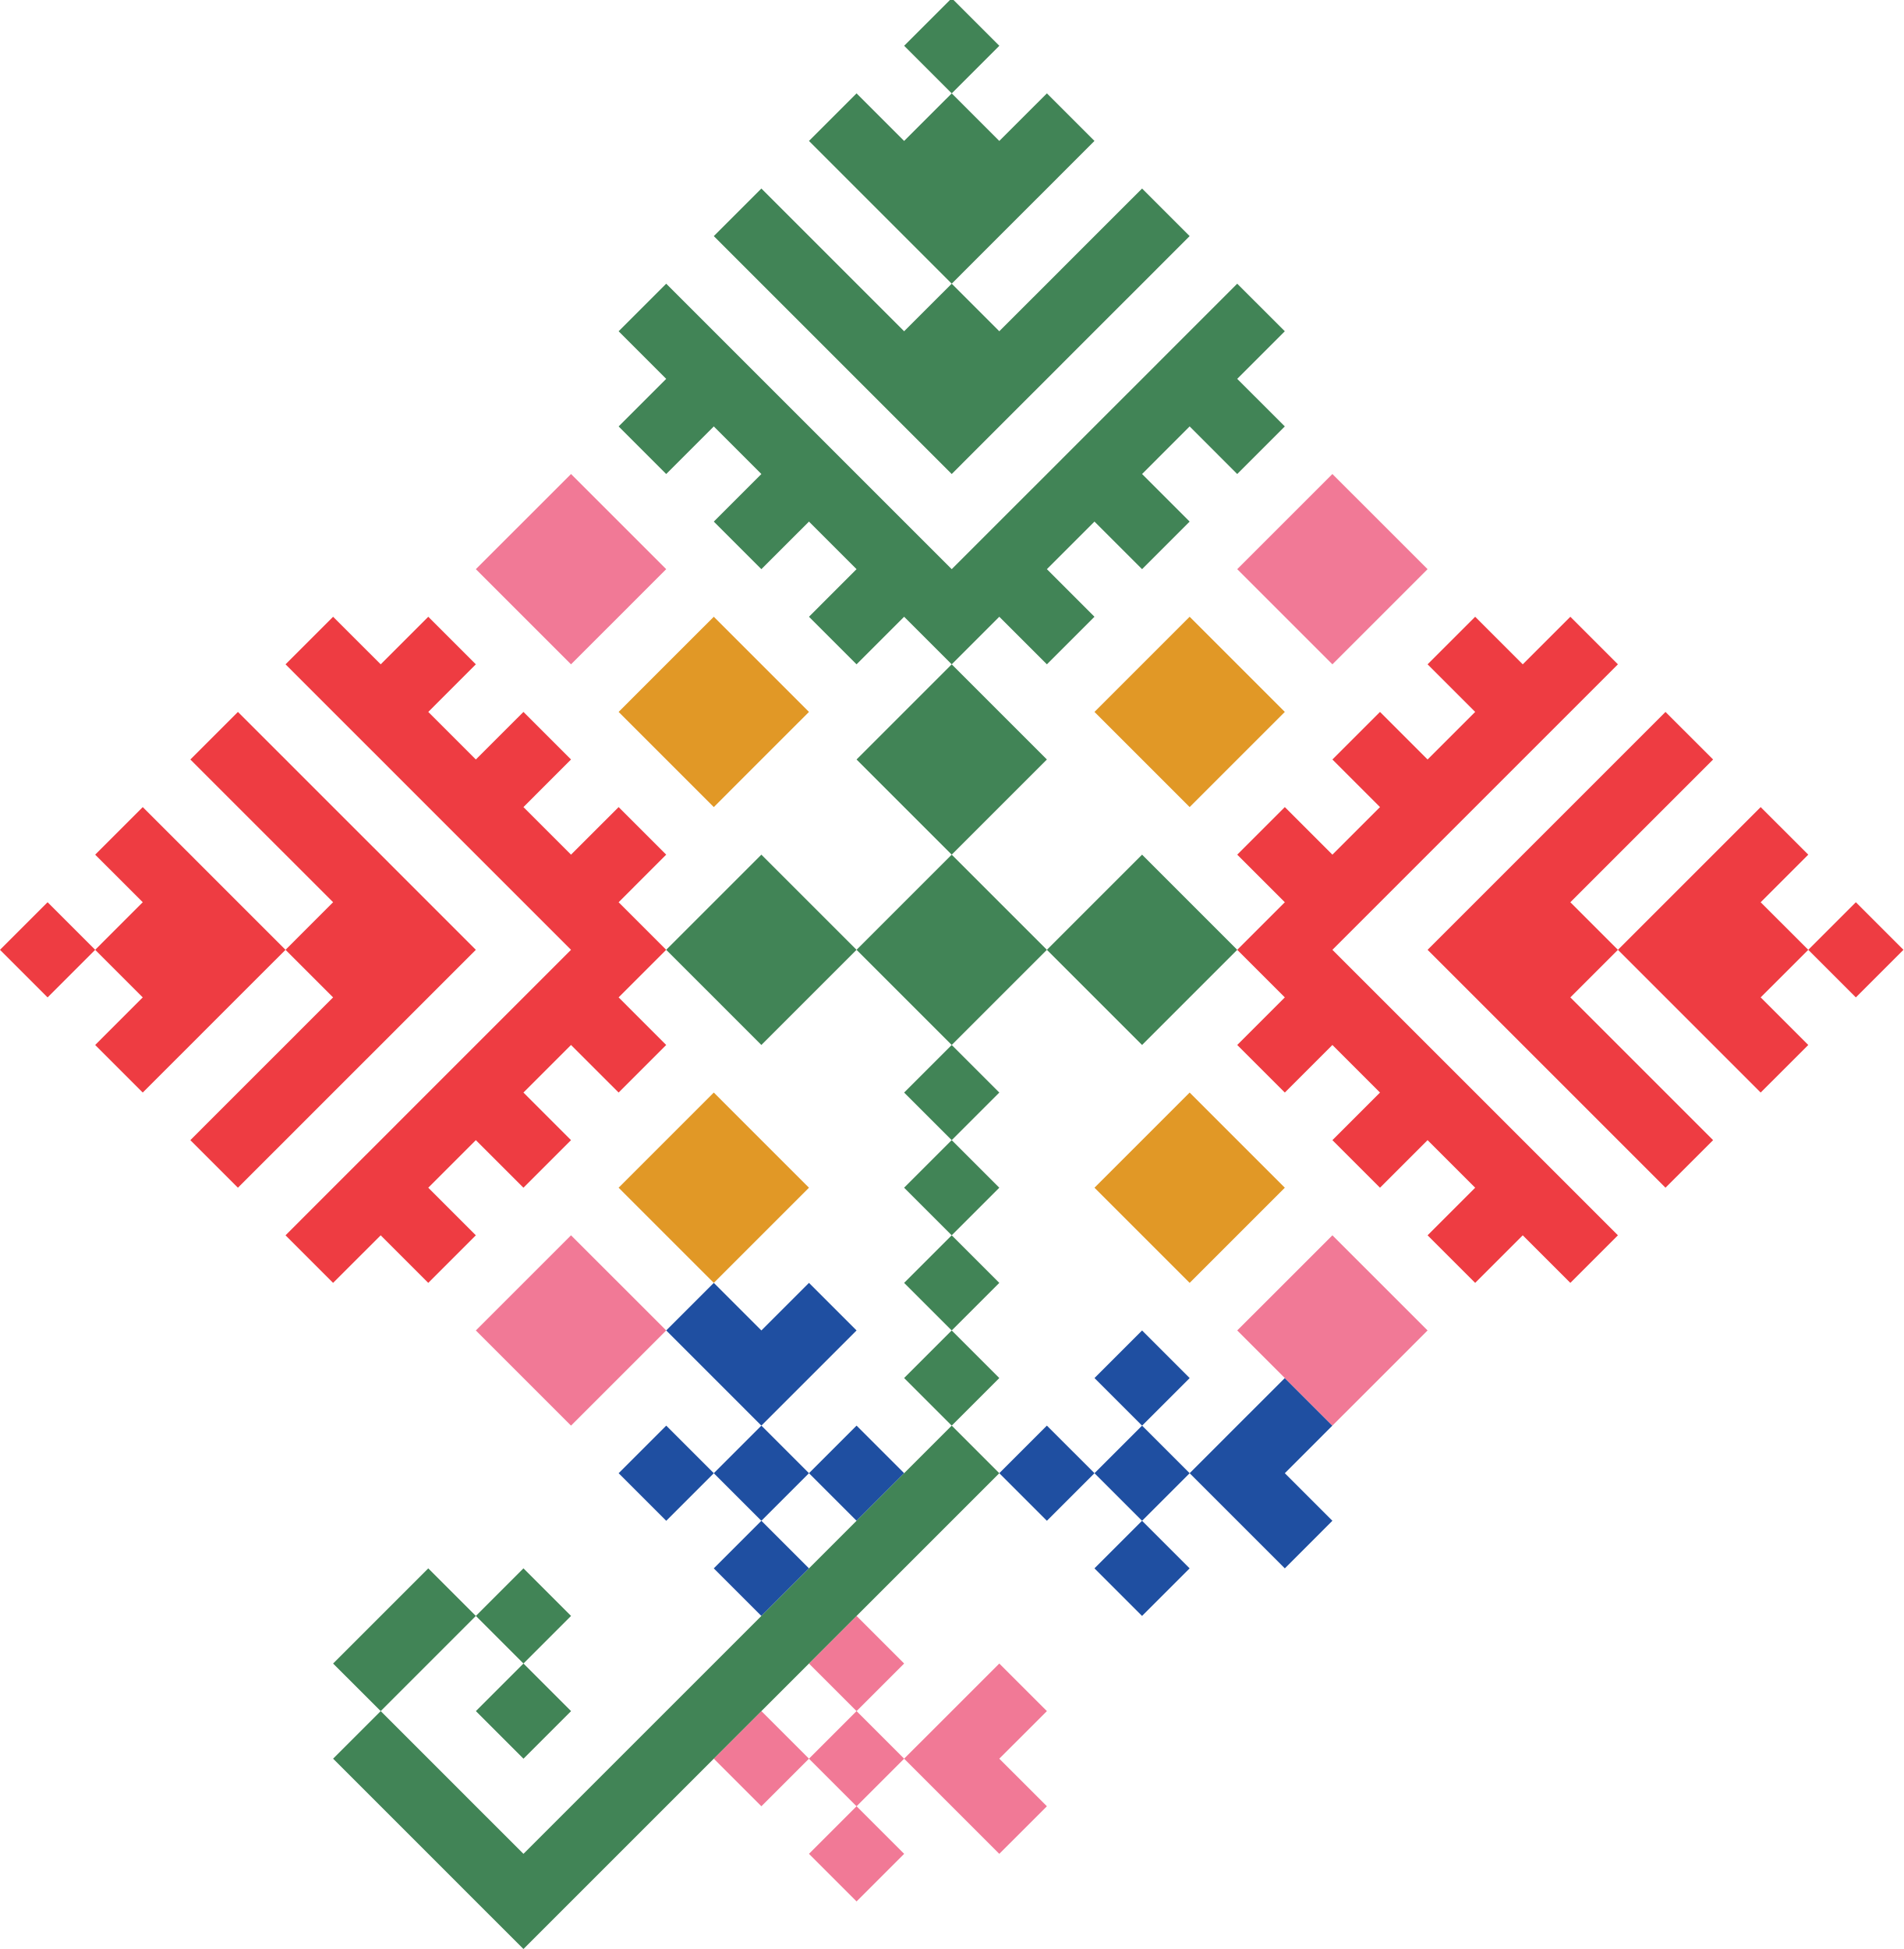
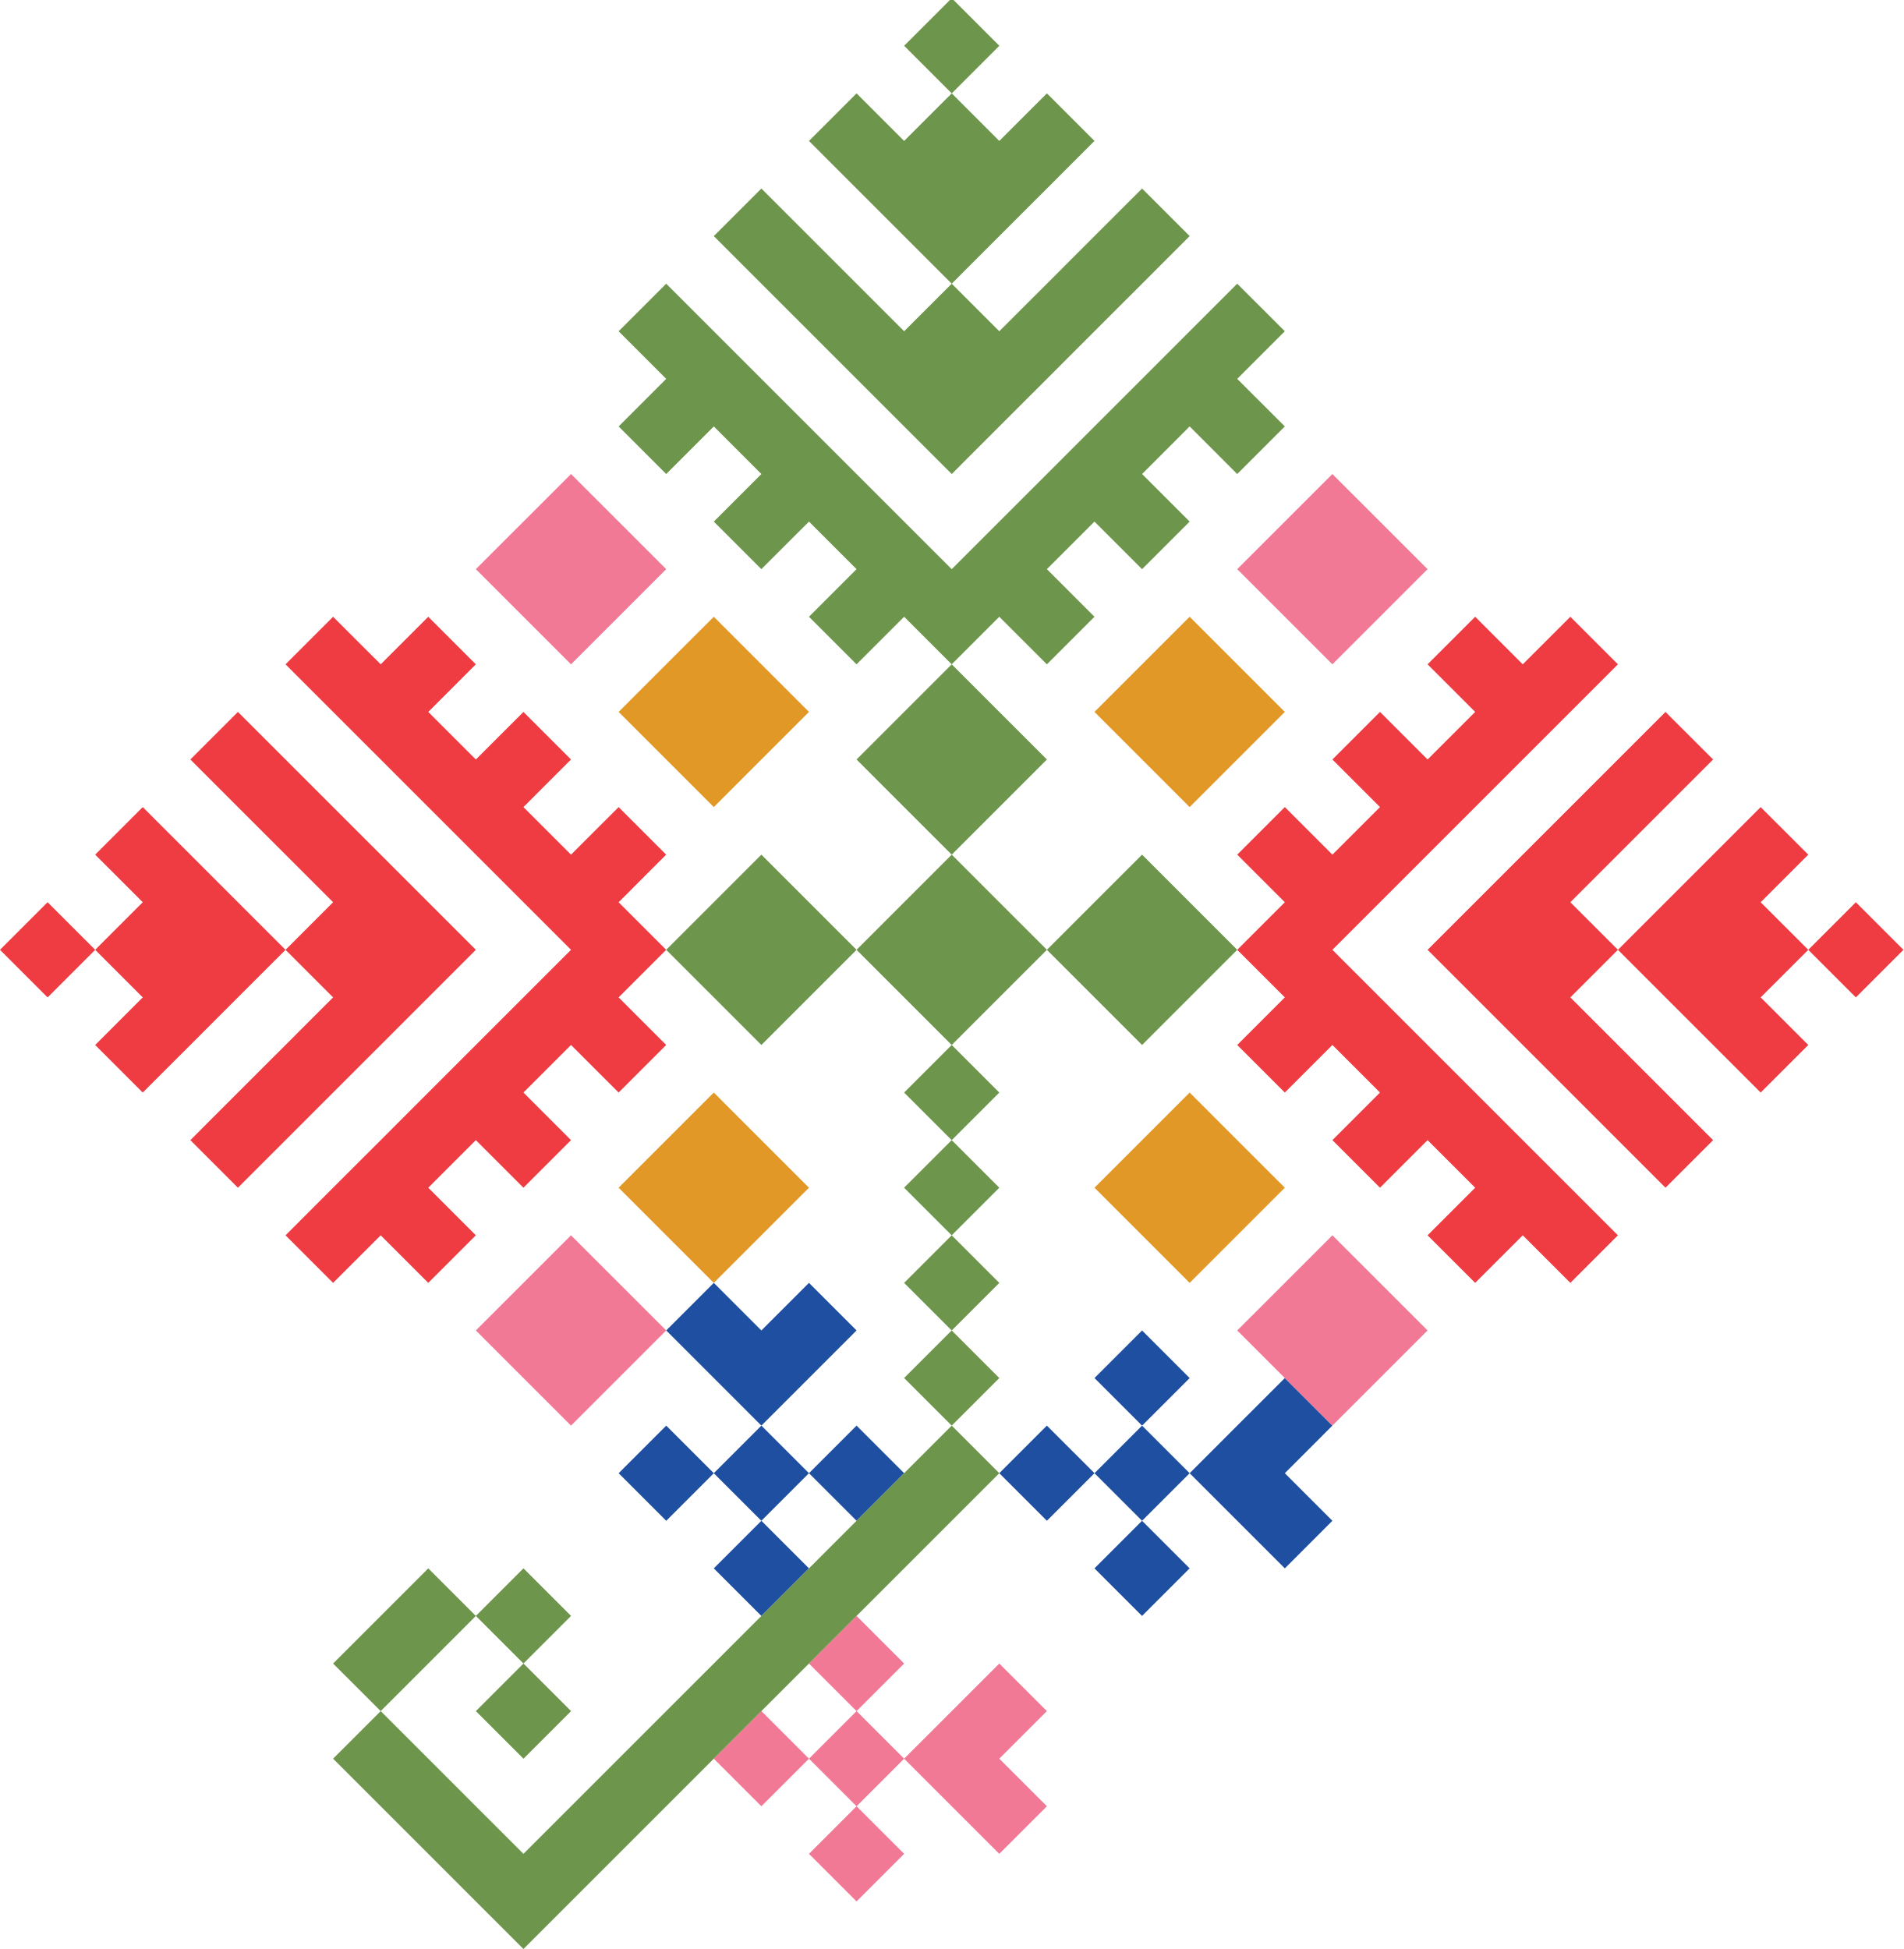
<svg xmlns="http://www.w3.org/2000/svg" id="Layer_1" data-name="Layer 1" viewBox="0 0 708.98 726.03">
  <defs>
    <style>
      .cls-1 {
        fill: #e19826;
      }

      .cls-2 {
        fill: #ee3c42;
      }

      .cls-3 {
        fill: #f17996;
      }

      .cls-4 {
-         fill: #418456;
+         fill: #6d954b;
      }

      .cls-5 {
        fill: #1f4fa1;
      }
    </style>
  </defs>
  <g>
    <polygon class="cls-3" points="372.21 690.58 389.94 672.86 372.21 655.13 389.94 637.41 372.21 619.69 354.49 637.41 336.76 655.13 354.49 672.86 372.21 690.58" />
    <rect class="cls-3" x="306.51" y="678.05" width="25.07" height="25.07" transform="translate(-394.87 427.86) rotate(-45)" />
    <rect class="cls-3" x="306.51" y="642.6" width="25.07" height="25.07" transform="translate(-369.81 417.48) rotate(-45)" />
    <rect class="cls-3" x="306.51" y="607.15" width="25.07" height="25.07" transform="translate(-344.74 407.1) rotate(-45)" />
    <rect class="cls-3" x="271.06" y="642.6" width="25.07" height="25.07" transform="translate(-380.19 392.41) rotate(-45)" />
  </g>
  <g>
    <polygon class="cls-5" points="319.04 495.61 301.32 477.89 283.59 495.61 265.87 477.89 248.14 495.61 265.87 513.34 283.59 531.06 301.32 513.34 319.04 495.61" />
    <rect class="cls-5" x="306.51" y="536.26" width="25.07" height="25.07" transform="translate(-294.61 386.33) rotate(-45)" />
    <rect class="cls-5" x="271.06" y="536.25" width="25.07" height="25.07" transform="translate(-304.99 361.27) rotate(-45)" />
    <rect class="cls-5" x="235.61" y="536.26" width="25.07" height="25.07" transform="translate(-315.37 336.2) rotate(-45)" />
    <rect class="cls-5" x="271.06" y="571.7" width="25.07" height="25.07" transform="translate(-330.06 371.65) rotate(-45)" />
  </g>
  <g>
    <polygon class="cls-5" points="478.56 584.24 496.28 566.51 478.56 548.79 496.28 531.06 478.56 513.34 460.83 531.06 443.11 548.79 460.83 566.51 478.56 584.24" />
    <rect class="cls-5" x="412.85" y="571.7" width="25.07" height="25.07" transform="translate(-288.53 471.91) rotate(-45)" />
    <rect class="cls-5" x="412.85" y="536.26" width="25.07" height="25.07" transform="translate(-263.46 461.53) rotate(-45)" />
    <rect class="cls-5" x="412.85" y="500.81" width="25.07" height="25.07" transform="translate(-238.39 451.15) rotate(-45)" />
    <rect class="cls-5" x="377.4" y="536.25" width="25.07" height="25.07" transform="translate(-273.84 436.46) rotate(-45)" />
  </g>
  <rect class="cls-4" x="341.96" y="394.46" width="25.07" height="25.07" transform="translate(892.94 444.12) rotate(135)" />
  <rect class="cls-4" x="341.96" y="429.91" width="25.07" height="25.07" transform="translate(918 504.63) rotate(135)" />
  <rect class="cls-4" x="341.96" y="465.36" width="25.07" height="25.07" transform="translate(943.07 565.15) rotate(135)" />
  <rect class="cls-4" x="341.96" y="500.81" width="25.07" height="25.07" transform="translate(968.14 625.66) rotate(135)" />
  <g>
    <polygon class="cls-4" points="212.69 708.31 230.42 690.58 248.14 672.86 265.87 655.13 283.59 637.41 301.32 619.69 319.04 601.96 336.76 584.24 354.49 566.51 372.21 548.79 354.49 531.06 336.76 548.79 319.04 566.51 301.32 584.24 283.59 601.96 265.87 619.69 248.14 637.41 230.42 655.13 212.69 672.86 194.97 690.58 177.24 672.86 159.52 655.13 141.8 637.41 124.07 655.13 141.8 672.86 159.52 690.58 177.24 708.31 194.97 726.03 212.69 708.31" />
    <polygon class="cls-4" points="177.24 601.96 159.52 584.24 141.8 601.96 124.07 619.69 141.8 637.41 159.52 619.69 177.24 601.96" />
    <rect class="cls-4" x="182.44" y="624.88" width="25.07" height="25.07" transform="translate(-393.61 324.56) rotate(-45)" />
    <rect class="cls-4" x="182.44" y="589.43" width="25.07" height="25.07" transform="translate(-368.55 314.17) rotate(-45)" />
  </g>
  <polygon class="cls-1" points="460.83 282.92 478.56 265.2 460.83 247.47 443.11 229.75 425.39 247.47 407.66 265.2 425.39 282.92 443.11 300.65 460.83 282.92" />
  <polygon class="cls-1" points="460.83 460.17 478.56 442.44 460.83 424.72 443.11 406.99 425.39 424.72 407.66 442.44 425.39 460.17 443.11 477.89 460.83 460.17" />
  <polygon class="cls-3" points="514.01 513.34 531.73 495.61 514.01 477.89 496.28 460.17 478.56 477.89 460.83 495.61 478.56 513.34 496.28 531.06 514.01 513.34" />
  <polygon class="cls-3" points="514.01 229.75 531.73 212.02 514.01 194.3 496.28 176.58 478.56 194.3 460.83 212.02 478.56 229.75 496.28 247.47 514.01 229.75" />
  <polygon class="cls-3" points="230.42 229.75 248.14 212.02 230.42 194.3 212.69 176.58 194.97 194.3 177.24 212.02 194.97 229.75 212.69 247.47 230.42 229.75" />
  <polygon class="cls-3" points="230.42 513.34 248.14 495.61 230.42 477.89 212.69 460.17 194.97 477.89 177.24 495.61 194.97 513.34 212.69 531.06 230.42 513.34" />
  <polygon class="cls-1" points="283.59 460.17 301.32 442.44 283.59 424.72 265.87 406.99 248.14 424.72 230.42 442.44 248.14 460.17 265.87 477.89 283.59 460.17" />
  <polygon class="cls-1" points="283.59 282.92 301.32 265.2 283.59 247.47 265.87 229.75 248.14 247.47 230.42 265.2 248.14 282.92 265.87 300.65 283.59 282.92" />
  <polygon class="cls-4" points="372.21 300.65 389.94 282.92 372.21 265.2 354.49 247.47 336.76 265.2 319.04 282.92 336.76 300.65 354.49 318.37 372.21 300.65" />
  <polygon class="cls-4" points="372.21 371.54 389.94 353.82 372.21 336.1 354.49 318.37 336.76 336.09 319.04 353.82 336.76 371.54 354.49 389.27 372.21 371.54" />
  <polygon class="cls-4" points="443.11 371.54 460.83 353.82 443.11 336.1 425.39 318.37 407.66 336.09 389.94 353.82 407.66 371.54 425.39 389.27 443.11 371.54" />
  <polygon class="cls-4" points="301.32 371.54 319.04 353.82 301.32 336.1 283.59 318.37 265.87 336.09 248.14 353.82 265.87 371.54 283.59 389.27 301.32 371.54" />
  <g>
    <rect class="cls-2" x="678.72" y="341.29" width="25.07" height="25.07" transform="translate(-47.73 592.42) rotate(-45)" />
    <polygon class="cls-2" points="638.08 389.27 655.8 406.99 673.53 389.27 655.8 371.54 673.53 353.82 655.8 336.1 673.53 318.37 655.8 300.65 638.08 318.37 620.35 336.1 602.63 353.82 620.35 371.54 638.08 389.27" />
    <polygon class="cls-2" points="584.91 300.65 567.18 318.37 549.46 336.1 531.73 353.82 549.46 371.54 567.18 389.27 584.91 406.99 602.63 424.72 620.35 442.44 638.08 424.72 620.35 406.99 602.63 389.27 584.91 371.54 602.63 353.82 584.91 336.1 602.63 318.37 620.35 300.65 638.08 282.92 620.35 265.2 602.63 282.92 584.91 300.65" />
    <polygon class="cls-2" points="531.73 460.17 549.46 477.89 567.18 460.17 584.91 477.89 602.63 460.17 584.91 442.44 567.18 424.72 549.46 406.99 531.73 389.27 514.01 371.54 496.28 353.82 514.01 336.1 531.73 318.37 549.46 300.65 567.18 282.92 584.91 265.2 602.63 247.47 584.91 229.75 567.18 247.47 549.46 229.75 531.73 247.47 549.46 265.2 531.73 282.92 514.01 265.2 496.28 282.92 514.01 300.65 496.28 318.37 478.56 300.65 460.83 318.37 478.56 336.1 460.83 353.82 478.56 371.54 460.83 389.27 478.56 406.99 496.28 389.27 514.01 406.99 496.28 424.72 514.01 442.44 531.73 424.72 549.46 442.44 531.73 460.17" />
  </g>
  <g>
    <rect class="cls-4" x="341.96" y="4.52" width="25.07" height="25.07" transform="translate(91.77 255.66) rotate(-45)" />
    <polygon class="cls-4" points="389.94 70.23 407.66 52.5 389.94 34.78 372.21 52.5 354.49 34.78 336.76 52.5 319.04 34.78 301.32 52.5 319.04 70.23 336.76 87.95 354.49 105.68 372.21 87.95 389.94 70.23" />
    <polygon class="cls-4" points="301.32 123.4 319.04 141.13 336.76 158.85 354.49 176.58 372.21 158.85 389.94 141.13 407.66 123.4 425.39 105.68 443.11 87.95 425.39 70.23 407.66 87.95 389.94 105.68 372.21 123.4 354.49 105.68 336.76 123.4 319.04 105.68 301.32 87.95 283.59 70.23 265.87 87.95 283.59 105.68 301.32 123.4" />
    <polygon class="cls-4" points="460.83 176.58 478.56 158.85 460.83 141.13 478.56 123.4 460.83 105.68 443.11 123.4 425.39 141.13 407.66 158.85 389.94 176.58 372.21 194.3 354.49 212.02 336.76 194.3 319.04 176.58 301.32 158.85 283.59 141.13 265.87 123.4 248.14 105.68 230.42 123.4 248.14 141.13 230.42 158.85 248.14 176.58 265.87 158.85 283.59 176.58 265.87 194.3 283.59 212.02 301.32 194.3 319.04 212.02 301.32 229.75 319.04 247.47 336.76 229.75 354.49 247.47 372.21 229.75 389.94 247.47 407.66 229.75 389.94 212.02 407.66 194.3 425.39 212.02 443.11 194.3 425.39 176.58 443.11 158.85 460.83 176.58" />
  </g>
  <g>
    <rect class="cls-2" x="5.19" y="341.29" width="25.07" height="25.07" transform="translate(-245 116.16) rotate(-45)" />
    <polygon class="cls-2" points="70.9 318.37 53.17 300.65 35.45 318.37 53.17 336.09 35.45 353.82 53.17 371.54 35.45 389.27 53.17 406.99 70.9 389.27 88.62 371.54 106.35 353.82 88.62 336.1 70.9 318.37" />
    <polygon class="cls-2" points="124.07 406.99 141.8 389.27 159.52 371.54 177.24 353.82 159.52 336.1 141.8 318.37 124.07 300.65 106.35 282.92 88.62 265.2 70.9 282.92 88.62 300.65 106.35 318.37 124.07 336.09 106.35 353.82 124.07 371.54 106.35 389.27 88.62 406.99 70.9 424.72 88.62 442.44 106.35 424.72 124.07 406.99" />
    <polygon class="cls-2" points="177.24 247.47 159.52 229.75 141.8 247.47 124.07 229.75 106.35 247.47 124.07 265.2 141.8 282.92 159.52 300.65 177.24 318.37 194.97 336.1 212.69 353.82 194.97 371.54 177.24 389.27 159.52 406.99 141.8 424.72 124.07 442.44 106.35 460.17 124.07 477.89 141.8 460.17 159.52 477.89 177.24 460.17 159.52 442.44 177.24 424.72 194.97 442.44 212.69 424.72 194.97 406.99 212.69 389.27 230.42 406.99 248.14 389.27 230.42 371.54 248.14 353.82 230.42 336.1 248.14 318.37 230.42 300.65 212.69 318.37 194.97 300.65 212.69 282.92 194.97 265.2 177.24 282.92 159.52 265.2 177.24 247.47" />
  </g>
</svg>
